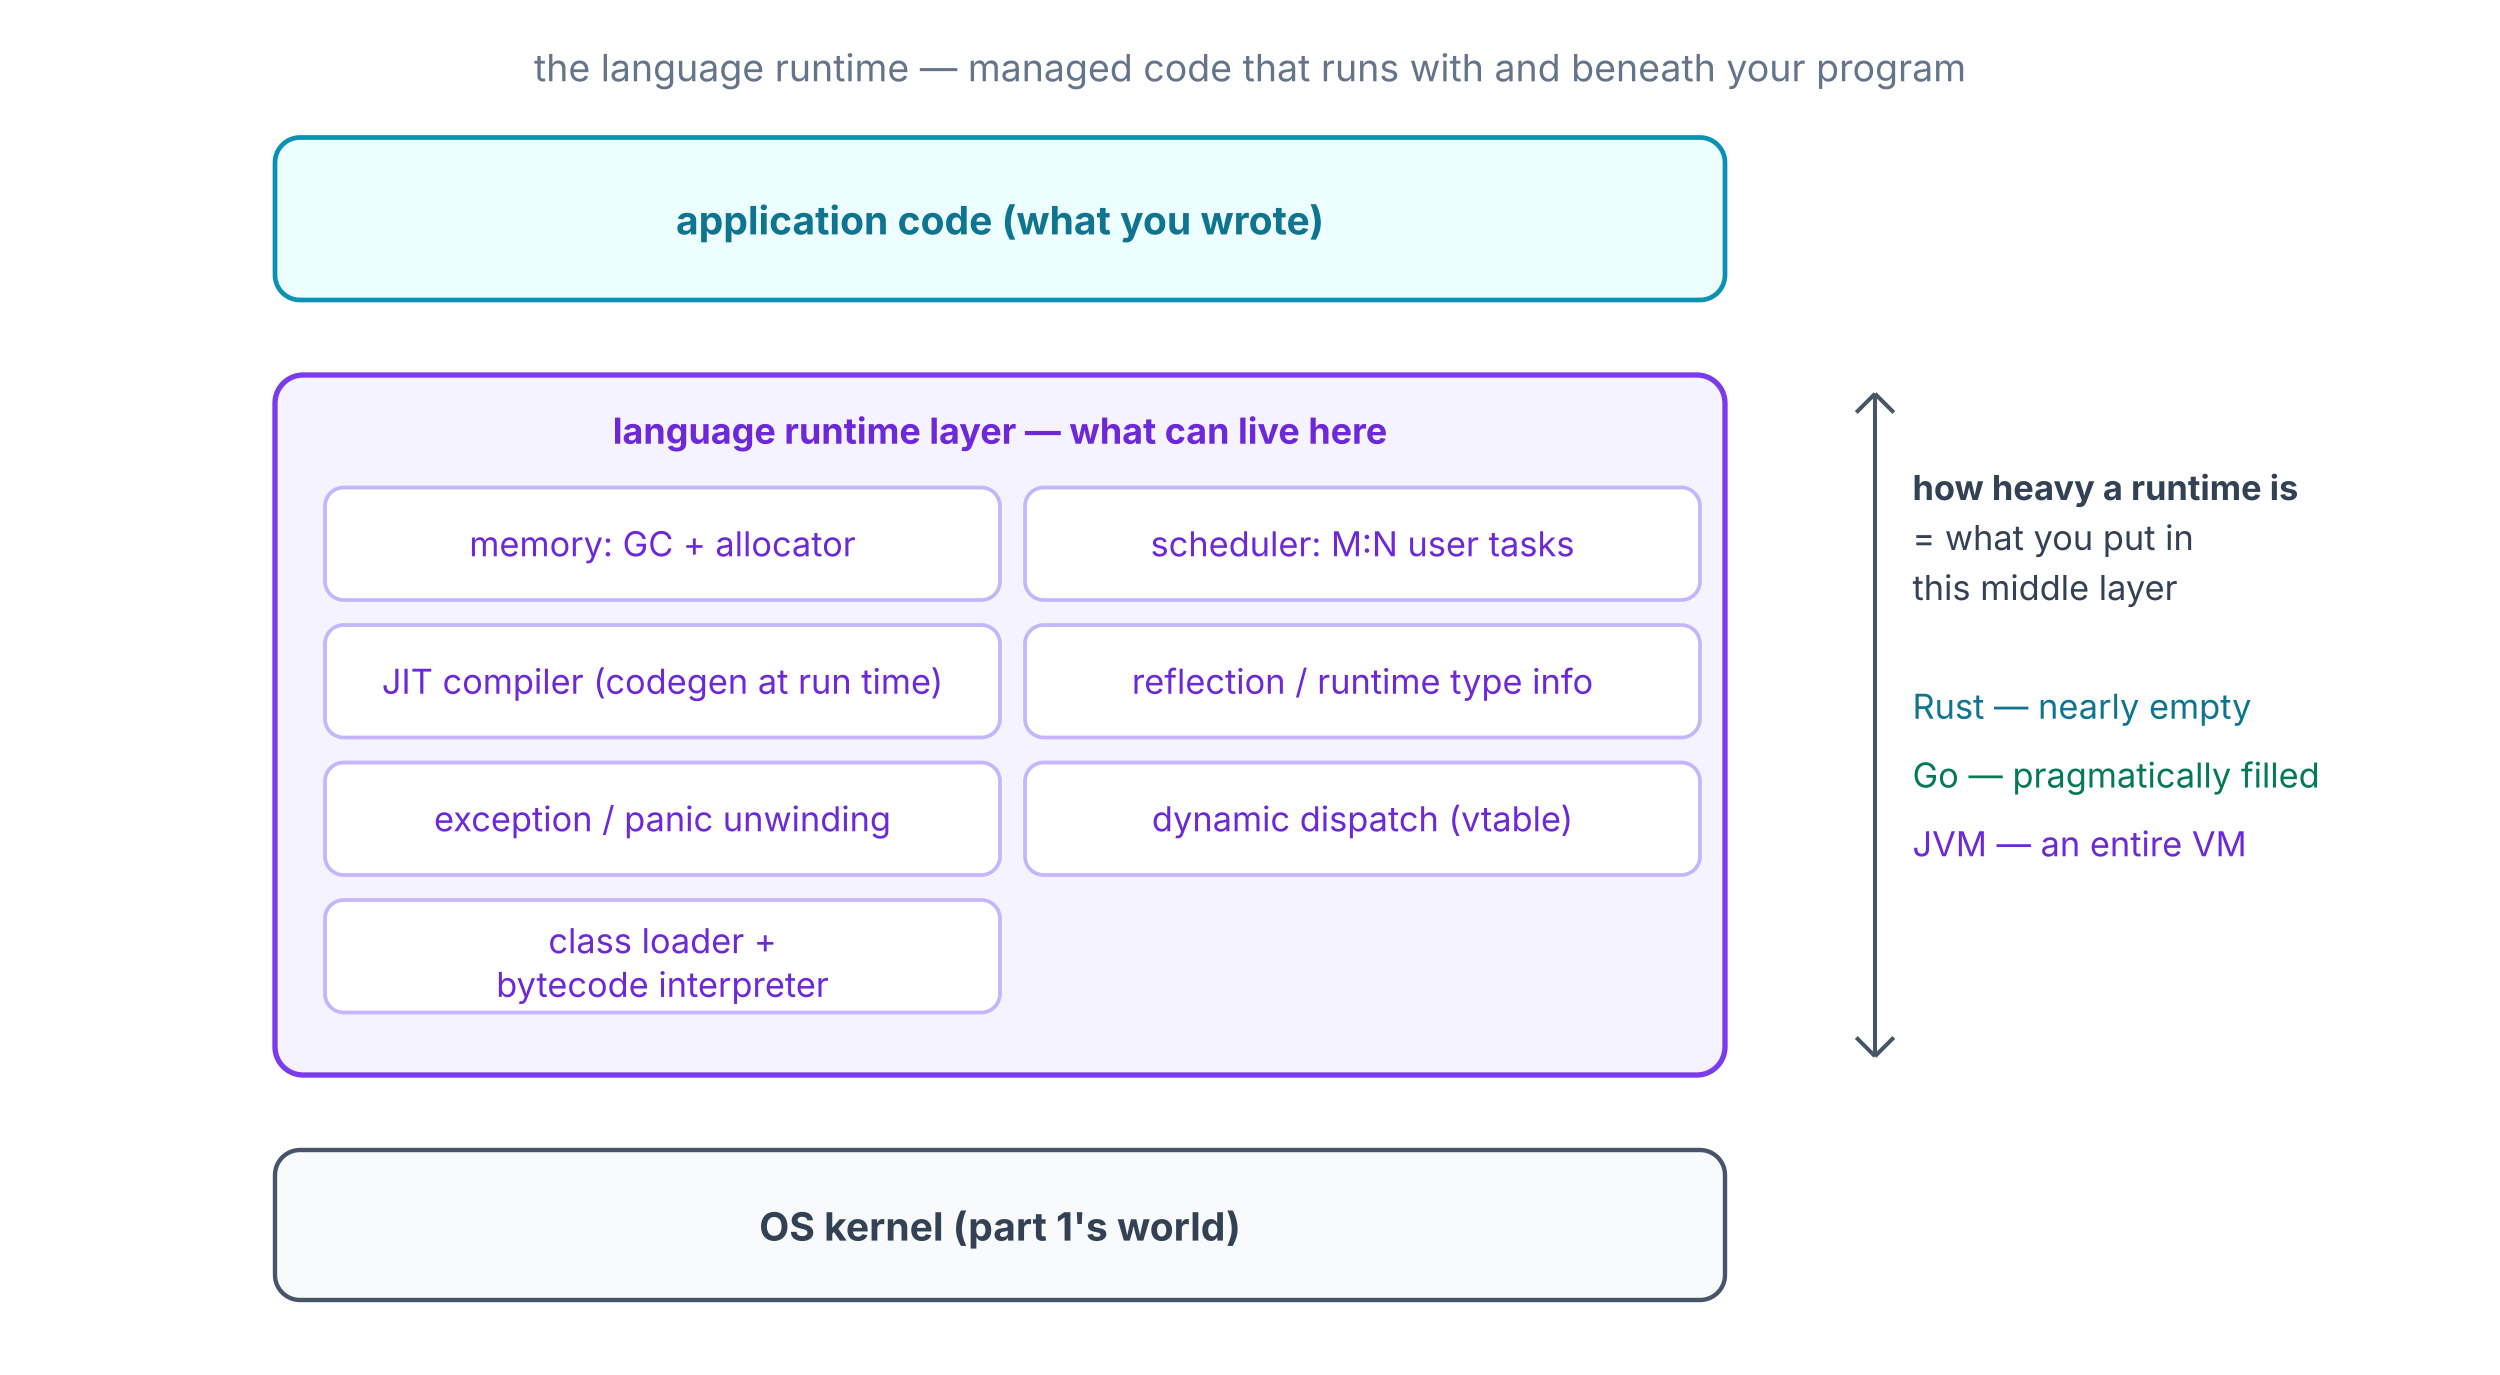
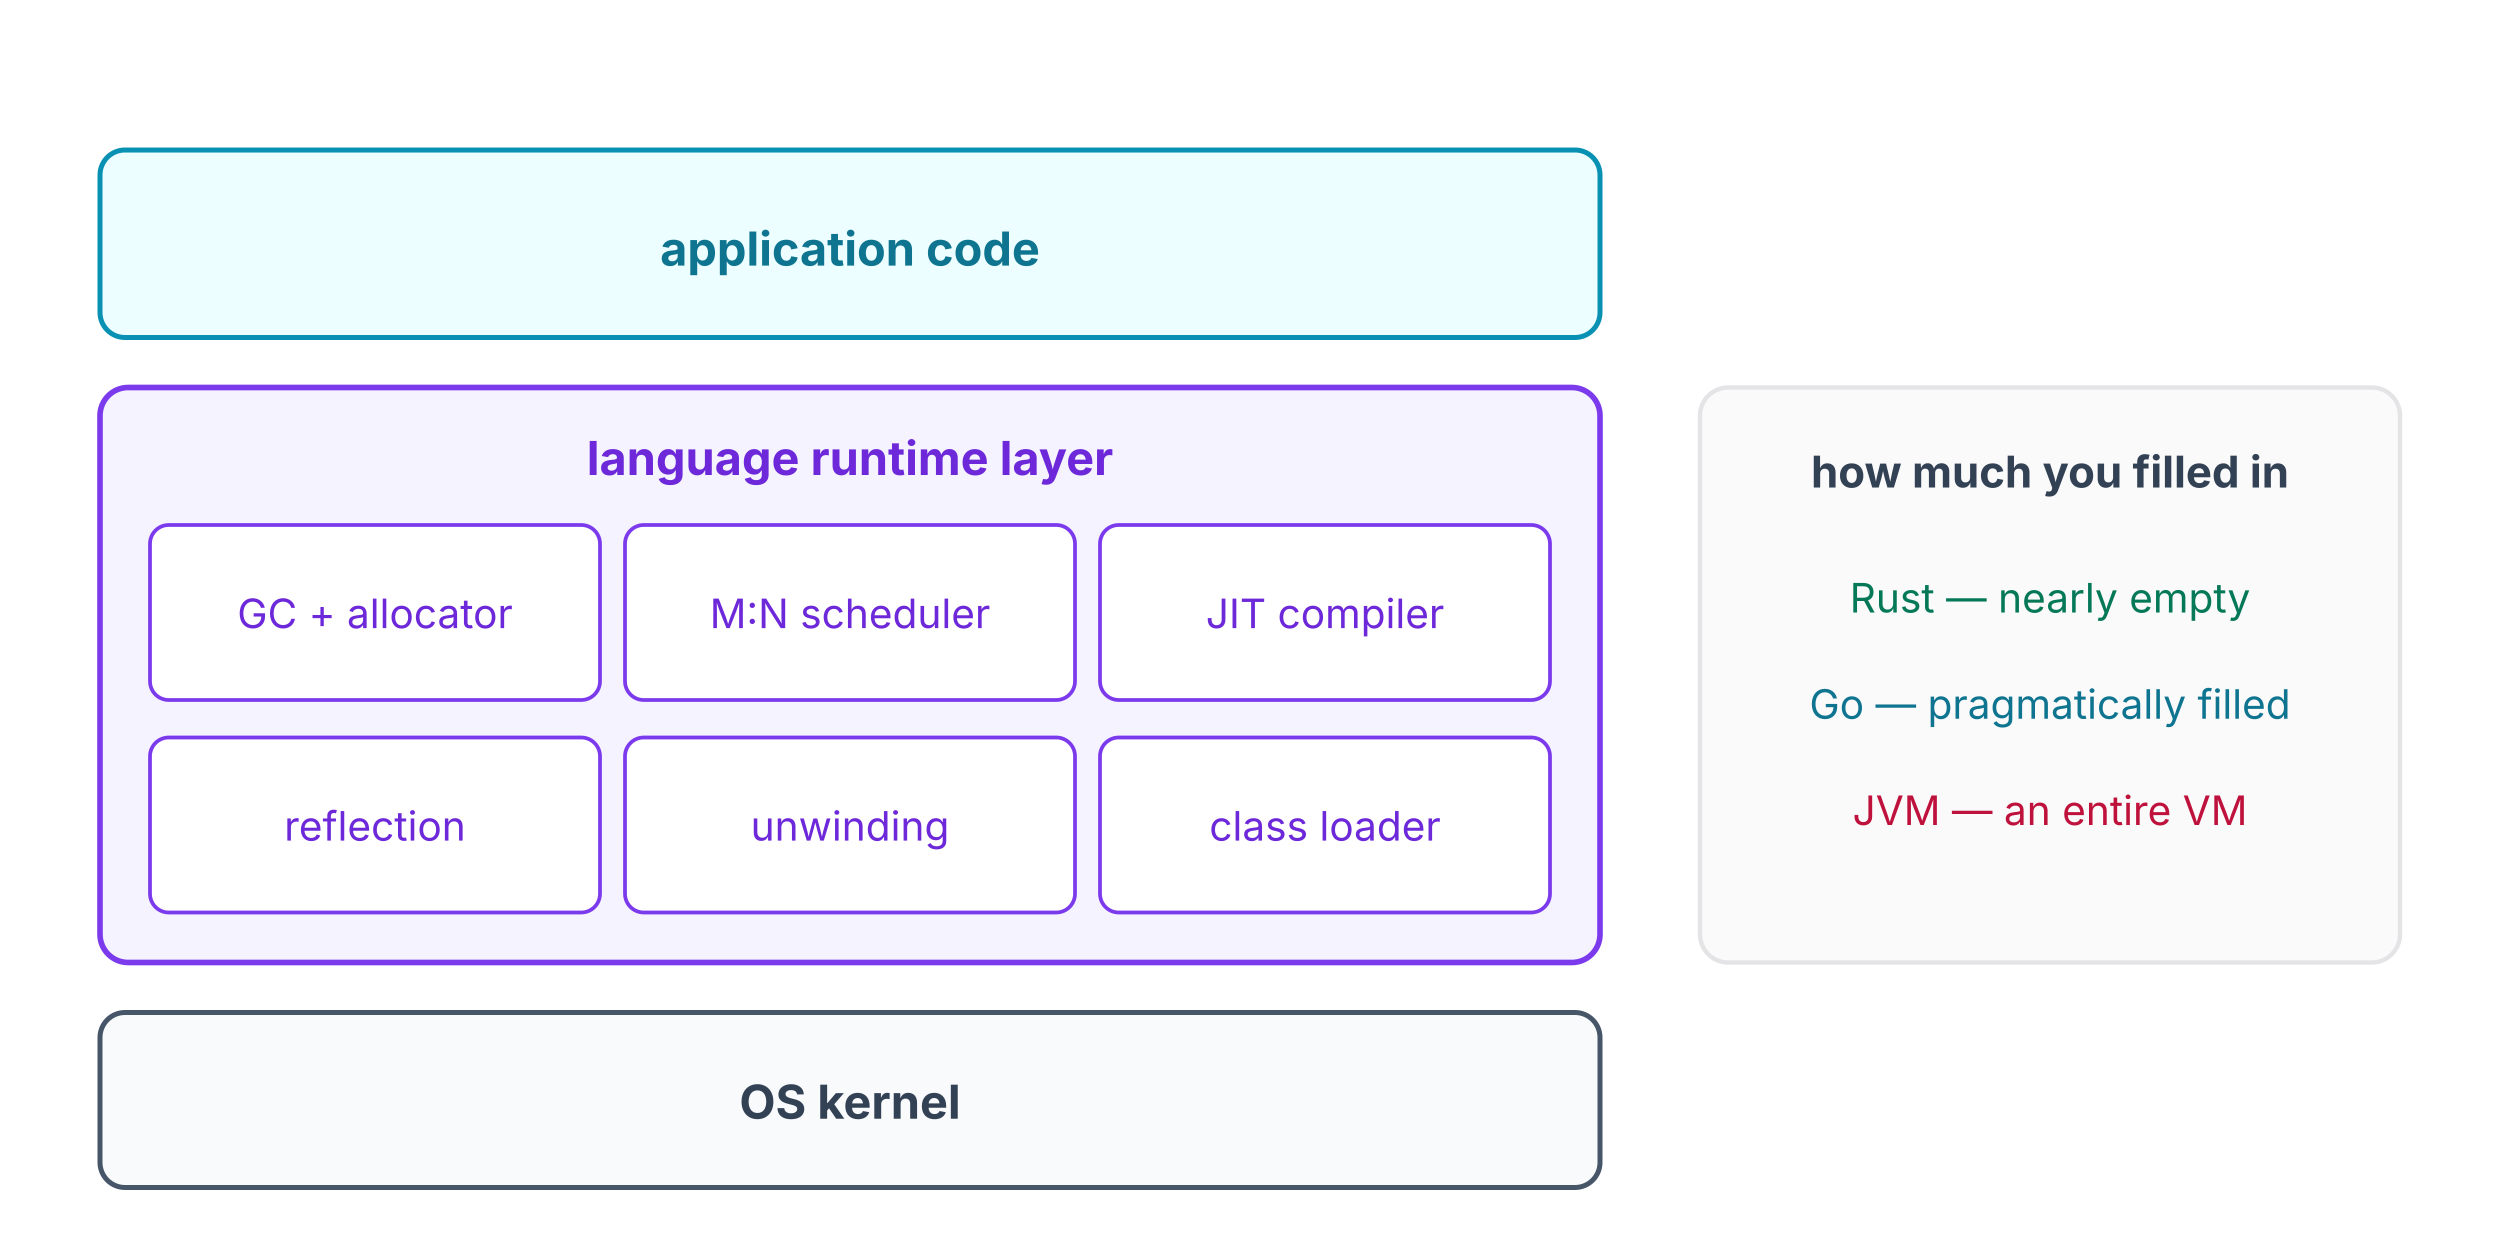
- <svg xmlns="http://www.w3.org/2000/svg" viewBox="0 0 800 440" role="img" aria-labelledby="t1 d1" font-family="Pretendard, ui-sans-serif, system-ui, -apple-system, sans-serif">
-   <rect x="0" y="0" width="800" height="440" fill="#FFFFFF" />
-   <text x="400" y="26" text-anchor="middle" font-size="12" fill="#64748B">the language runtime — managed code that runs with and beneath your program</text>
-   <rect x="88" y="44" width="464" height="52" rx="8" fill="#ECFEFF" stroke="#0891B2" stroke-width="1.5" />
-   <text x="320" y="75" text-anchor="middle" font-size="12.5" font-weight="700" fill="#0E7490">application code (what you wrote)</text>
-   <rect x="88" y="120" width="464" height="224" rx="9" fill="#F5F3FF" stroke="#7C3AED" stroke-width="1.7" />
-   <text x="320" y="142" text-anchor="middle" font-size="11.5" font-weight="700" fill="#6D28D9">language runtime layer — what can live here</text>
-   <rect x="104" y="156" width="216" height="36" rx="6" fill="#FFFFFF" stroke="#C4B5FD" stroke-width="1.2" />
-   <text x="212" y="178" text-anchor="middle" font-size="11" fill="#6D28D9">memory: GC + allocator</text>
-   <rect x="328" y="156" width="216" height="36" rx="6" fill="#FFFFFF" stroke="#C4B5FD" stroke-width="1.2" />
-   <text x="436" y="178" text-anchor="middle" font-size="11" fill="#6D28D9">scheduler: M:N user tasks</text>
-   <rect x="104" y="200" width="216" height="36" rx="6" fill="#FFFFFF" stroke="#C4B5FD" stroke-width="1.2" />
-   <text x="212" y="222" text-anchor="middle" font-size="11" fill="#6D28D9">JIT compiler (codegen at run time)</text>
-   <rect x="328" y="200" width="216" height="36" rx="6" fill="#FFFFFF" stroke="#C4B5FD" stroke-width="1.2" />
-   <text x="436" y="222" text-anchor="middle" font-size="11" fill="#6D28D9">reflection / runtime type info</text>
-   <rect x="104" y="244" width="216" height="36" rx="6" fill="#FFFFFF" stroke="#C4B5FD" stroke-width="1.2" />
-   <text x="212" y="266" text-anchor="middle" font-size="11" fill="#6D28D9">exception / panic unwinding</text>
-   <rect x="328" y="244" width="216" height="36" rx="6" fill="#FFFFFF" stroke="#C4B5FD" stroke-width="1.2" />
-   <text x="436" y="266" text-anchor="middle" font-size="11" fill="#6D28D9">dynamic dispatch (vtable)</text>
-   <rect x="104" y="288" width="216" height="36" rx="6" fill="#FFFFFF" stroke="#C4B5FD" stroke-width="1.2" />
-   <text x="212" y="305" text-anchor="middle" font-size="11" fill="#6D28D9">class loader +</text>
-   <text x="212" y="319" text-anchor="middle" font-size="11" fill="#6D28D9">bytecode interpreter</text>
-   <rect x="88" y="368" width="464" height="48" rx="8" fill="#F8FAFC" stroke="#475569" stroke-width="1.4" />
-   <text x="320" y="397" text-anchor="middle" font-size="12.5" font-weight="700" fill="#334155">OS kernel (part 1's world)</text>
-   <line x1="600" y1="126" x2="600" y2="338" stroke="#475569" stroke-width="1.3" />
-   <line x1="594" y1="132" x2="600" y2="126" stroke="#475569" stroke-width="1.3" />
-   <line x1="606" y1="132" x2="600" y2="126" stroke="#475569" stroke-width="1.3" />
-   <line x1="594" y1="332" x2="600" y2="338" stroke="#475569" stroke-width="1.3" />
-   <line x1="606" y1="332" x2="600" y2="338" stroke="#475569" stroke-width="1.3" />
-   <text x="612" y="160" font-size="11" font-weight="700" fill="#334155">how heavy a runtime is</text>
-   <text x="612" y="176" font-size="11" fill="#334155">= what you put in</text>
-   <text x="612" y="192" font-size="11" fill="#334155">this middle layer</text>
-   <text x="612" y="230" font-size="11" fill="#0E7490">Rust — nearly empty</text>
-   <text x="612" y="252" font-size="11" fill="#047857">Go — pragmatically filled</text>
-   <text x="612" y="274" font-size="11" fill="#6D28D9">JVM — an entire VM</text>
+ <svg xmlns="http://www.w3.org/2000/svg" viewBox="0 0 800 400" role="img" aria-labelledby="t1 d1" font-family="Pretendard, ui-sans-serif, system-ui, -apple-system, sans-serif">
+   <rect x="0" y="0" width="800" height="400" fill="#FFFFFF" />
+   <rect x="32" y="48" width="480" height="60" rx="8" fill="#ECFEFF" stroke="#0891B2" stroke-width="1.6" />
+   <text x="272" y="85" text-anchor="middle" font-size="15" font-weight="700" fill="#0E7490">application code</text>
+   <rect x="32" y="124" width="480" height="184" rx="9" fill="#F5F3FF" stroke="#7C3AED" stroke-width="1.8" />
+   <text x="272" y="152" text-anchor="middle" font-size="15" font-weight="700" fill="#6D28D9">language runtime layer</text>
+   <rect x="48" y="168" width="144" height="56" rx="6" fill="#FFFFFF" stroke="#7C3AED" stroke-width="1.2" />
+   <text x="120" y="201" text-anchor="middle" font-size="13" fill="#6D28D9">GC + allocator</text>
+   <rect x="200" y="168" width="144" height="56" rx="6" fill="#FFFFFF" stroke="#7C3AED" stroke-width="1.2" />
+   <text x="272" y="201" text-anchor="middle" font-size="13" fill="#6D28D9">M:N scheduler</text>
+   <rect x="352" y="168" width="144" height="56" rx="6" fill="#FFFFFF" stroke="#7C3AED" stroke-width="1.2" />
+   <text x="424" y="201" text-anchor="middle" font-size="13" fill="#6D28D9">JIT compiler</text>
+   <rect x="48" y="236" width="144" height="56" rx="6" fill="#FFFFFF" stroke="#7C3AED" stroke-width="1.2" />
+   <text x="120" y="269" text-anchor="middle" font-size="13" fill="#6D28D9">reflection</text>
+   <rect x="200" y="236" width="144" height="56" rx="6" fill="#FFFFFF" stroke="#7C3AED" stroke-width="1.2" />
+   <text x="272" y="269" text-anchor="middle" font-size="13" fill="#6D28D9">unwinding</text>
+   <rect x="352" y="236" width="144" height="56" rx="6" fill="#FFFFFF" stroke="#7C3AED" stroke-width="1.2" />
+   <text x="424" y="269" text-anchor="middle" font-size="13" fill="#6D28D9">class loader</text>
+   <rect x="32" y="324" width="480" height="56" rx="8" fill="#F8FAFC" stroke="#475569" stroke-width="1.6" />
+   <text x="272" y="358" text-anchor="middle" font-size="15" font-weight="700" fill="#334155">OS kernel</text>
+   <rect x="544" y="124" width="224" height="184" rx="9" fill="#FAFAFA" stroke="#E4E4E7" stroke-width="1.4" />
+   <text x="656" y="156" text-anchor="middle" font-size="14" font-weight="700" fill="#334155">how much you filled in</text>
+   <text x="656" y="196" text-anchor="middle" font-size="13" fill="#047857">Rust — nearly empty</text>
+   <text x="656" y="230" text-anchor="middle" font-size="13" fill="#0E7490">Go — pragmatically filled</text>
+   <text x="656" y="264" text-anchor="middle" font-size="13" fill="#BE123C">JVM — an entire VM</text>
</svg>
